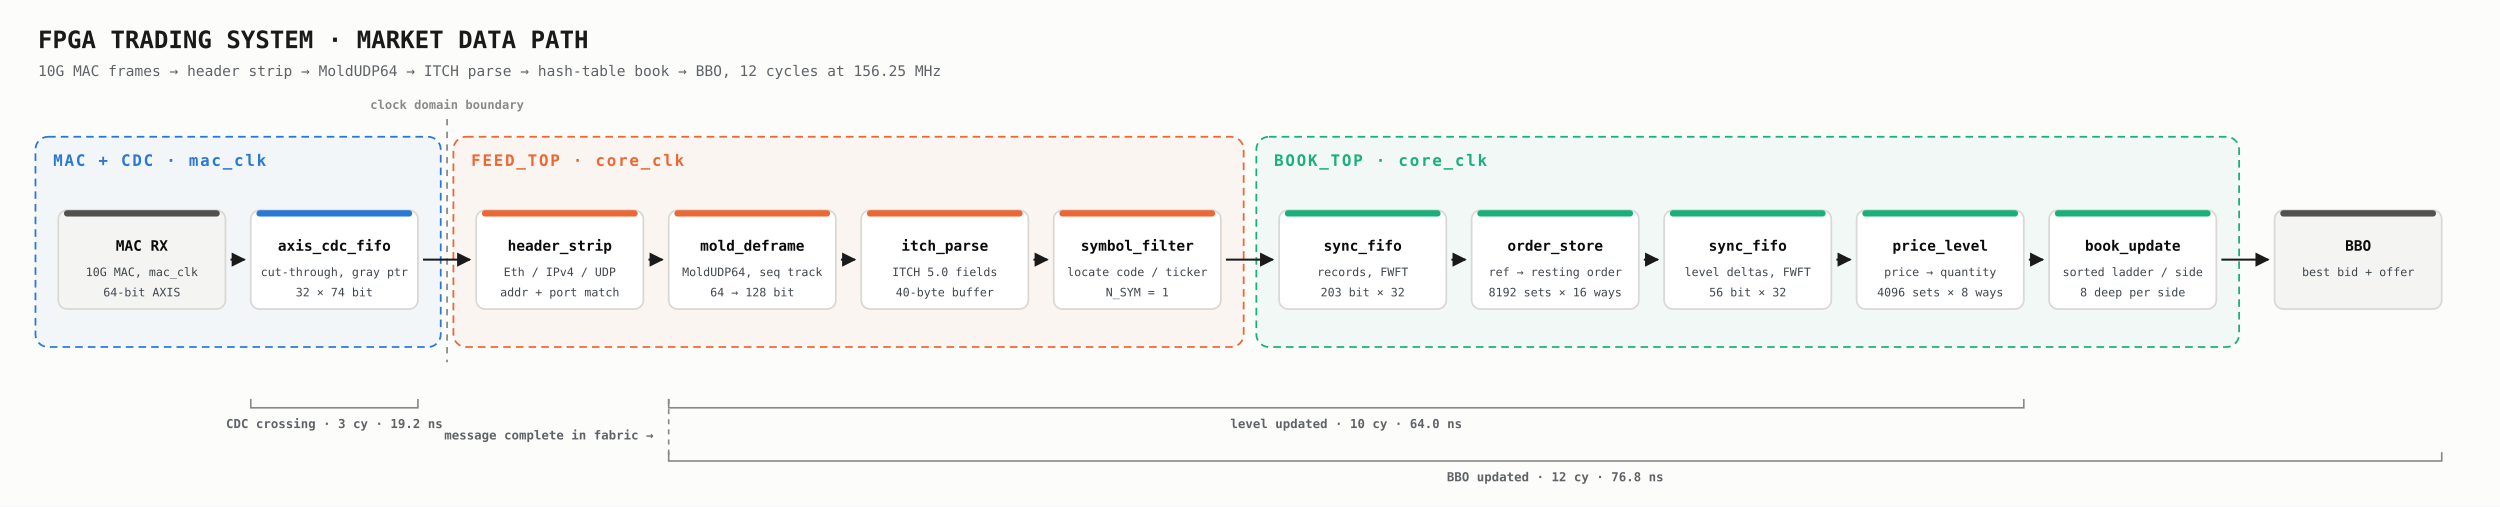
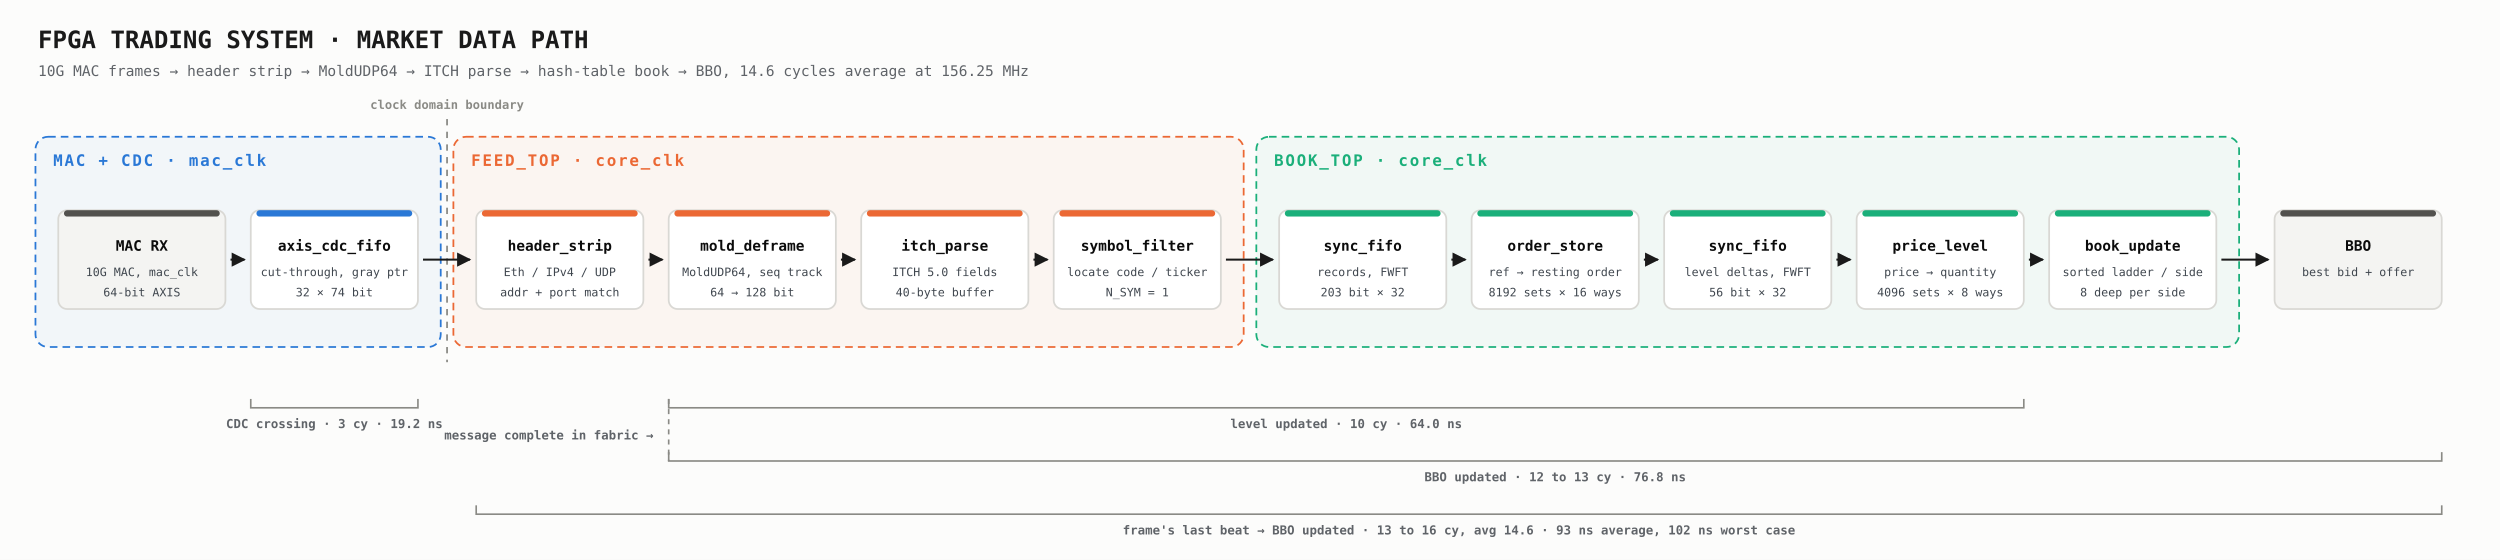
- <svg xmlns="http://www.w3.org/2000/svg" viewBox="0 0 1974 400" width="1974" height="400">
+ <svg xmlns="http://www.w3.org/2000/svg" viewBox="0 0 1974 442" width="1974" height="442">
  <defs>
    <marker id="arw" viewBox="0 0 10 10" refX="9" refY="5" markerWidth="7" markerHeight="7" orient="auto-start-reverse">
      <path d="M 0 0 L 10 5 L 0 10 z" fill="#1a1a1a" />
    </marker>
    <marker id="arwg" viewBox="0 0 10 10" refX="9" refY="5" markerWidth="7" markerHeight="7" orient="auto-start-reverse">
      <path d="M 0 0 L 10 5 L 0 10 z" fill="#8a8a85" />
    </marker>
  </defs>
-   <rect x="0" y="0" width="1974" height="400" fill="#fcfcfb" />
+   <rect x="0" y="0" width="1974" height="442" fill="#fcfcfb" />
  <text x="30" y="38" text-anchor="start" font-family="'JetBrains Mono', 'Cascadia Mono', 'SF Mono', Consolas, monospace" font-size="19" font-weight="800" fill="#1a1a1a">FPGA TRADING SYSTEM · MARKET DATA PATH</text>
-   <text x="30" y="60" text-anchor="start" font-family="'JetBrains Mono', 'Cascadia Mono', 'SF Mono', Consolas, monospace" font-size="11.5" font-weight="400" fill="#5f6368">10G MAC frames → header strip → MoldUDP64 → ITCH parse → hash-table book → BBO, 12 cycles at 156.25 MHz</text>
+   <text x="30" y="60" text-anchor="start" font-family="'JetBrains Mono', 'Cascadia Mono', 'SF Mono', Consolas, monospace" font-size="11.5" font-weight="400" fill="#5f6368">10G MAC frames → header strip → MoldUDP64 → ITCH parse → hash-table book → BBO, 14.6 cycles average at 156.25 MHz</text>
  <rect x="28" y="108" width="320" height="166" rx="10" fill="#2a78d6" fill-opacity="0.05" stroke="#2a78d6" stroke-width="1.4" stroke-dasharray="6,4" />
  <text x="42.0" y="131" text-anchor="start" font-family="'JetBrains Mono', 'Cascadia Mono', 'SF Mono', Consolas, monospace" font-size="12.5" font-weight="700" fill="#2a78d6" letter-spacing="1.4">MAC + CDC  ·  mac_clk</text>
  <rect x="358" y="108" width="624" height="166" rx="10" fill="#eb6834" fill-opacity="0.05" stroke="#eb6834" stroke-width="1.4" stroke-dasharray="6,4" />
  <text x="372.0" y="131" text-anchor="start" font-family="'JetBrains Mono', 'Cascadia Mono', 'SF Mono', Consolas, monospace" font-size="12.5" font-weight="700" fill="#eb6834" letter-spacing="1.4">FEED_TOP  ·  core_clk</text>
  <rect x="992" y="108" width="776" height="166" rx="10" fill="#1baf7a" fill-opacity="0.05" stroke="#1baf7a" stroke-width="1.4" stroke-dasharray="6,4" />
  <text x="1006.0" y="131" text-anchor="start" font-family="'JetBrains Mono', 'Cascadia Mono', 'SF Mono', Consolas, monospace" font-size="12.5" font-weight="700" fill="#1baf7a" letter-spacing="1.4">BOOK_TOP  ·  core_clk</text>
  <path d="M 353 94 L 353 286" fill="none" stroke="#8a8a85" stroke-width="1.4" stroke-dasharray="5,5" />
  <text x="353.0" y="86" text-anchor="middle" font-family="'JetBrains Mono', 'Cascadia Mono', 'SF Mono', Consolas, monospace" font-size="9.6" font-weight="700" fill="#8a8a85">clock domain boundary</text>
  <rect x="46" y="166" width="132" height="78" rx="7" fill="#f4f4f2" stroke="#d9d8d4" stroke-width="1.4" />
  <path d="M 53 168.5 L 171 168.5" stroke="#52514e" stroke-width="5" stroke-linecap="round" />
  <text x="112.0" y="198" text-anchor="middle" font-family="'JetBrains Mono', 'Cascadia Mono', 'SF Mono', Consolas, monospace" font-size="11.4" font-weight="700" fill="#0b0b0b">MAC RX</text>
  <text x="112.0" y="218" text-anchor="middle" font-family="'JetBrains Mono', 'Cascadia Mono', 'SF Mono', Consolas, monospace" font-size="9.2" font-weight="400" fill="#3f464e">10G MAC, mac_clk</text>
  <text x="112.0" y="234" text-anchor="middle" font-family="'JetBrains Mono', 'Cascadia Mono', 'SF Mono', Consolas, monospace" font-size="9.2" font-weight="400" fill="#3f464e">64-bit AXIS</text>
  <rect x="198" y="166" width="132" height="78" rx="7" fill="#ffffff" stroke="#d9d8d4" stroke-width="1.4" />
  <path d="M 205 168.5 L 323 168.5" stroke="#2a78d6" stroke-width="5" stroke-linecap="round" />
  <text x="264.0" y="198" text-anchor="middle" font-family="'JetBrains Mono', 'Cascadia Mono', 'SF Mono', Consolas, monospace" font-size="11.4" font-weight="700" fill="#0b0b0b">axis_cdc_fifo</text>
  <text x="264.0" y="218" text-anchor="middle" font-family="'JetBrains Mono', 'Cascadia Mono', 'SF Mono', Consolas, monospace" font-size="9.2" font-weight="400" fill="#3f464e">cut-through, gray ptr</text>
  <text x="264.0" y="234" text-anchor="middle" font-family="'JetBrains Mono', 'Cascadia Mono', 'SF Mono', Consolas, monospace" font-size="9.2" font-weight="400" fill="#3f464e">32 × 74 bit</text>
  <rect x="376" y="166" width="132" height="78" rx="7" fill="#ffffff" stroke="#d9d8d4" stroke-width="1.4" />
  <path d="M 383 168.5 L 501 168.5" stroke="#eb6834" stroke-width="5" stroke-linecap="round" />
  <text x="442.0" y="198" text-anchor="middle" font-family="'JetBrains Mono', 'Cascadia Mono', 'SF Mono', Consolas, monospace" font-size="11.4" font-weight="700" fill="#0b0b0b">header_strip</text>
  <text x="442.0" y="218" text-anchor="middle" font-family="'JetBrains Mono', 'Cascadia Mono', 'SF Mono', Consolas, monospace" font-size="9.2" font-weight="400" fill="#3f464e">Eth / IPv4 / UDP</text>
  <text x="442.0" y="234" text-anchor="middle" font-family="'JetBrains Mono', 'Cascadia Mono', 'SF Mono', Consolas, monospace" font-size="9.2" font-weight="400" fill="#3f464e">addr + port match</text>
  <rect x="528" y="166" width="132" height="78" rx="7" fill="#ffffff" stroke="#d9d8d4" stroke-width="1.4" />
  <path d="M 535 168.5 L 653 168.5" stroke="#eb6834" stroke-width="5" stroke-linecap="round" />
  <text x="594.0" y="198" text-anchor="middle" font-family="'JetBrains Mono', 'Cascadia Mono', 'SF Mono', Consolas, monospace" font-size="11.4" font-weight="700" fill="#0b0b0b">mold_deframe</text>
  <text x="594.0" y="218" text-anchor="middle" font-family="'JetBrains Mono', 'Cascadia Mono', 'SF Mono', Consolas, monospace" font-size="9.2" font-weight="400" fill="#3f464e">MoldUDP64, seq track</text>
  <text x="594.0" y="234" text-anchor="middle" font-family="'JetBrains Mono', 'Cascadia Mono', 'SF Mono', Consolas, monospace" font-size="9.2" font-weight="400" fill="#3f464e">64 → 128 bit</text>
  <rect x="680" y="166" width="132" height="78" rx="7" fill="#ffffff" stroke="#d9d8d4" stroke-width="1.4" />
  <path d="M 687 168.5 L 805 168.5" stroke="#eb6834" stroke-width="5" stroke-linecap="round" />
  <text x="746.0" y="198" text-anchor="middle" font-family="'JetBrains Mono', 'Cascadia Mono', 'SF Mono', Consolas, monospace" font-size="11.4" font-weight="700" fill="#0b0b0b">itch_parse</text>
  <text x="746.0" y="218" text-anchor="middle" font-family="'JetBrains Mono', 'Cascadia Mono', 'SF Mono', Consolas, monospace" font-size="9.2" font-weight="400" fill="#3f464e">ITCH 5.0 fields</text>
  <text x="746.0" y="234" text-anchor="middle" font-family="'JetBrains Mono', 'Cascadia Mono', 'SF Mono', Consolas, monospace" font-size="9.2" font-weight="400" fill="#3f464e">40-byte buffer</text>
  <rect x="832" y="166" width="132" height="78" rx="7" fill="#ffffff" stroke="#d9d8d4" stroke-width="1.4" />
  <path d="M 839 168.5 L 957 168.5" stroke="#eb6834" stroke-width="5" stroke-linecap="round" />
  <text x="898.0" y="198" text-anchor="middle" font-family="'JetBrains Mono', 'Cascadia Mono', 'SF Mono', Consolas, monospace" font-size="11.4" font-weight="700" fill="#0b0b0b">symbol_filter</text>
  <text x="898.0" y="218" text-anchor="middle" font-family="'JetBrains Mono', 'Cascadia Mono', 'SF Mono', Consolas, monospace" font-size="9.2" font-weight="400" fill="#3f464e">locate code / ticker</text>
  <text x="898.0" y="234" text-anchor="middle" font-family="'JetBrains Mono', 'Cascadia Mono', 'SF Mono', Consolas, monospace" font-size="9.2" font-weight="400" fill="#3f464e">N_SYM = 1</text>
  <rect x="1010" y="166" width="132" height="78" rx="7" fill="#ffffff" stroke="#d9d8d4" stroke-width="1.4" />
  <path d="M 1017 168.5 L 1135 168.5" stroke="#1baf7a" stroke-width="5" stroke-linecap="round" />
  <text x="1076.0" y="198" text-anchor="middle" font-family="'JetBrains Mono', 'Cascadia Mono', 'SF Mono', Consolas, monospace" font-size="11.4" font-weight="700" fill="#0b0b0b">sync_fifo</text>
  <text x="1076.0" y="218" text-anchor="middle" font-family="'JetBrains Mono', 'Cascadia Mono', 'SF Mono', Consolas, monospace" font-size="9.2" font-weight="400" fill="#3f464e">records, FWFT</text>
  <text x="1076.0" y="234" text-anchor="middle" font-family="'JetBrains Mono', 'Cascadia Mono', 'SF Mono', Consolas, monospace" font-size="9.2" font-weight="400" fill="#3f464e">203 bit × 32</text>
  <rect x="1162" y="166" width="132" height="78" rx="7" fill="#ffffff" stroke="#d9d8d4" stroke-width="1.4" />
  <path d="M 1169 168.5 L 1287 168.5" stroke="#1baf7a" stroke-width="5" stroke-linecap="round" />
  <text x="1228.0" y="198" text-anchor="middle" font-family="'JetBrains Mono', 'Cascadia Mono', 'SF Mono', Consolas, monospace" font-size="11.4" font-weight="700" fill="#0b0b0b">order_store</text>
  <text x="1228.0" y="218" text-anchor="middle" font-family="'JetBrains Mono', 'Cascadia Mono', 'SF Mono', Consolas, monospace" font-size="9.2" font-weight="400" fill="#3f464e">ref → resting order</text>
  <text x="1228.0" y="234" text-anchor="middle" font-family="'JetBrains Mono', 'Cascadia Mono', 'SF Mono', Consolas, monospace" font-size="9.2" font-weight="400" fill="#3f464e">8192 sets × 16 ways</text>
  <rect x="1314" y="166" width="132" height="78" rx="7" fill="#ffffff" stroke="#d9d8d4" stroke-width="1.4" />
  <path d="M 1321 168.5 L 1439 168.5" stroke="#1baf7a" stroke-width="5" stroke-linecap="round" />
  <text x="1380.0" y="198" text-anchor="middle" font-family="'JetBrains Mono', 'Cascadia Mono', 'SF Mono', Consolas, monospace" font-size="11.4" font-weight="700" fill="#0b0b0b">sync_fifo</text>
  <text x="1380.0" y="218" text-anchor="middle" font-family="'JetBrains Mono', 'Cascadia Mono', 'SF Mono', Consolas, monospace" font-size="9.2" font-weight="400" fill="#3f464e">level deltas, FWFT</text>
  <text x="1380.0" y="234" text-anchor="middle" font-family="'JetBrains Mono', 'Cascadia Mono', 'SF Mono', Consolas, monospace" font-size="9.2" font-weight="400" fill="#3f464e">56 bit × 32</text>
  <rect x="1466" y="166" width="132" height="78" rx="7" fill="#ffffff" stroke="#d9d8d4" stroke-width="1.4" />
  <path d="M 1473 168.5 L 1591 168.5" stroke="#1baf7a" stroke-width="5" stroke-linecap="round" />
  <text x="1532.0" y="198" text-anchor="middle" font-family="'JetBrains Mono', 'Cascadia Mono', 'SF Mono', Consolas, monospace" font-size="11.4" font-weight="700" fill="#0b0b0b">price_level</text>
  <text x="1532.0" y="218" text-anchor="middle" font-family="'JetBrains Mono', 'Cascadia Mono', 'SF Mono', Consolas, monospace" font-size="9.2" font-weight="400" fill="#3f464e">price → quantity</text>
  <text x="1532.0" y="234" text-anchor="middle" font-family="'JetBrains Mono', 'Cascadia Mono', 'SF Mono', Consolas, monospace" font-size="9.2" font-weight="400" fill="#3f464e">4096 sets × 8 ways</text>
  <rect x="1618" y="166" width="132" height="78" rx="7" fill="#ffffff" stroke="#d9d8d4" stroke-width="1.4" />
  <path d="M 1625 168.5 L 1743 168.5" stroke="#1baf7a" stroke-width="5" stroke-linecap="round" />
  <text x="1684.0" y="198" text-anchor="middle" font-family="'JetBrains Mono', 'Cascadia Mono', 'SF Mono', Consolas, monospace" font-size="11.4" font-weight="700" fill="#0b0b0b">book_update</text>
  <text x="1684.0" y="218" text-anchor="middle" font-family="'JetBrains Mono', 'Cascadia Mono', 'SF Mono', Consolas, monospace" font-size="9.2" font-weight="400" fill="#3f464e">sorted ladder / side</text>
  <text x="1684.0" y="234" text-anchor="middle" font-family="'JetBrains Mono', 'Cascadia Mono', 'SF Mono', Consolas, monospace" font-size="9.2" font-weight="400" fill="#3f464e">8 deep per side</text>
  <rect x="1796" y="166" width="132" height="78" rx="7" fill="#f4f4f2" stroke="#d9d8d4" stroke-width="1.4" />
  <path d="M 1803 168.5 L 1921 168.5" stroke="#52514e" stroke-width="5" stroke-linecap="round" />
  <text x="1862.0" y="198" text-anchor="middle" font-family="'JetBrains Mono', 'Cascadia Mono', 'SF Mono', Consolas, monospace" font-size="11.4" font-weight="700" fill="#0b0b0b">BBO</text>
  <text x="1862.0" y="218" text-anchor="middle" font-family="'JetBrains Mono', 'Cascadia Mono', 'SF Mono', Consolas, monospace" font-size="9.2" font-weight="400" fill="#3f464e">best bid + offer</text>
  <text x="1862.0" y="234" text-anchor="middle" font-family="'JetBrains Mono', 'Cascadia Mono', 'SF Mono', Consolas, monospace" font-size="9.2" font-weight="400" fill="#3f464e" />
  <path d="M 182 205 L 193 205" fill="none" stroke="#1a1a1a" stroke-width="1.6" marker-end="url(#arw)" />
  <path d="M 334 205 L 371 205" fill="none" stroke="#1a1a1a" stroke-width="1.6" marker-end="url(#arw)" />
  <path d="M 512 205 L 523 205" fill="none" stroke="#1a1a1a" stroke-width="1.6" marker-end="url(#arw)" />
  <path d="M 664 205 L 675 205" fill="none" stroke="#1a1a1a" stroke-width="1.6" marker-end="url(#arw)" />
  <path d="M 816 205 L 827 205" fill="none" stroke="#1a1a1a" stroke-width="1.6" marker-end="url(#arw)" />
  <path d="M 968 205 L 1005 205" fill="none" stroke="#1a1a1a" stroke-width="1.6" marker-end="url(#arw)" />
  <path d="M 1146 205 L 1157 205" fill="none" stroke="#1a1a1a" stroke-width="1.6" marker-end="url(#arw)" />
  <path d="M 1298 205 L 1309 205" fill="none" stroke="#1a1a1a" stroke-width="1.6" marker-end="url(#arw)" />
  <path d="M 1450 205 L 1461 205" fill="none" stroke="#1a1a1a" stroke-width="1.6" marker-end="url(#arw)" />
  <path d="M 1602 205 L 1613 205" fill="none" stroke="#1a1a1a" stroke-width="1.6" marker-end="url(#arw)" />
  <path d="M 1754 205 L 1791 205" fill="none" stroke="#1a1a1a" stroke-width="1.6" marker-end="url(#arw)" />
  <path d="M 198 315 L 198 322 L 330 322 L 330 315" fill="none" stroke="#8a8a85" stroke-width="1.3" />
  <text x="264.0" y="338" text-anchor="middle" font-family="'JetBrains Mono', 'Cascadia Mono', 'SF Mono', Consolas, monospace" font-size="9.8" font-weight="700" fill="#5f6368">CDC crossing · 3 cy · 19.2 ns</text>
  <path d="M 528 315 L 528 322 L 1598 322 L 1598 315" fill="none" stroke="#8a8a85" stroke-width="1.3" />
  <text x="1063.0" y="338" text-anchor="middle" font-family="'JetBrains Mono', 'Cascadia Mono', 'SF Mono', Consolas, monospace" font-size="9.8" font-weight="700" fill="#5f6368">level updated · 10 cy · 64.0 ns</text>
  <path d="M 528 357 L 528 364 L 1928 364 L 1928 357" fill="none" stroke="#8a8a85" stroke-width="1.3" />
-   <text x="1228.0" y="380" text-anchor="middle" font-family="'JetBrains Mono', 'Cascadia Mono', 'SF Mono', Consolas, monospace" font-size="9.8" font-weight="700" fill="#5f6368">BBO updated · 12 cy · 76.8 ns</text>
+   <text x="1228.0" y="380" text-anchor="middle" font-family="'JetBrains Mono', 'Cascadia Mono', 'SF Mono', Consolas, monospace" font-size="9.8" font-weight="700" fill="#5f6368">BBO updated · 12 to 13 cy · 76.8 ns</text>
  <path d="M 528 315 L 528 364" fill="none" stroke="#8a8a85" stroke-width="1.3" stroke-dasharray="4,4" />
  <text x="516.0" y="347.0" text-anchor="end" font-family="'JetBrains Mono', 'Cascadia Mono', 'SF Mono', Consolas, monospace" font-size="9.8" font-weight="700" fill="#5f6368">message complete in fabric →</text>
+   <path d="M 376 399 L 376 406 L 1928 406 L 1928 399" fill="none" stroke="#8a8a85" stroke-width="1.3" />
+   <text x="1152.0" y="422" text-anchor="middle" font-family="'JetBrains Mono', 'Cascadia Mono', 'SF Mono', Consolas, monospace" font-size="9.8" font-weight="700" fill="#5f6368">frame's last beat → BBO updated · 13 to 16 cy, avg 14.6 · 93 ns average, 102 ns worst case</text>
</svg>
